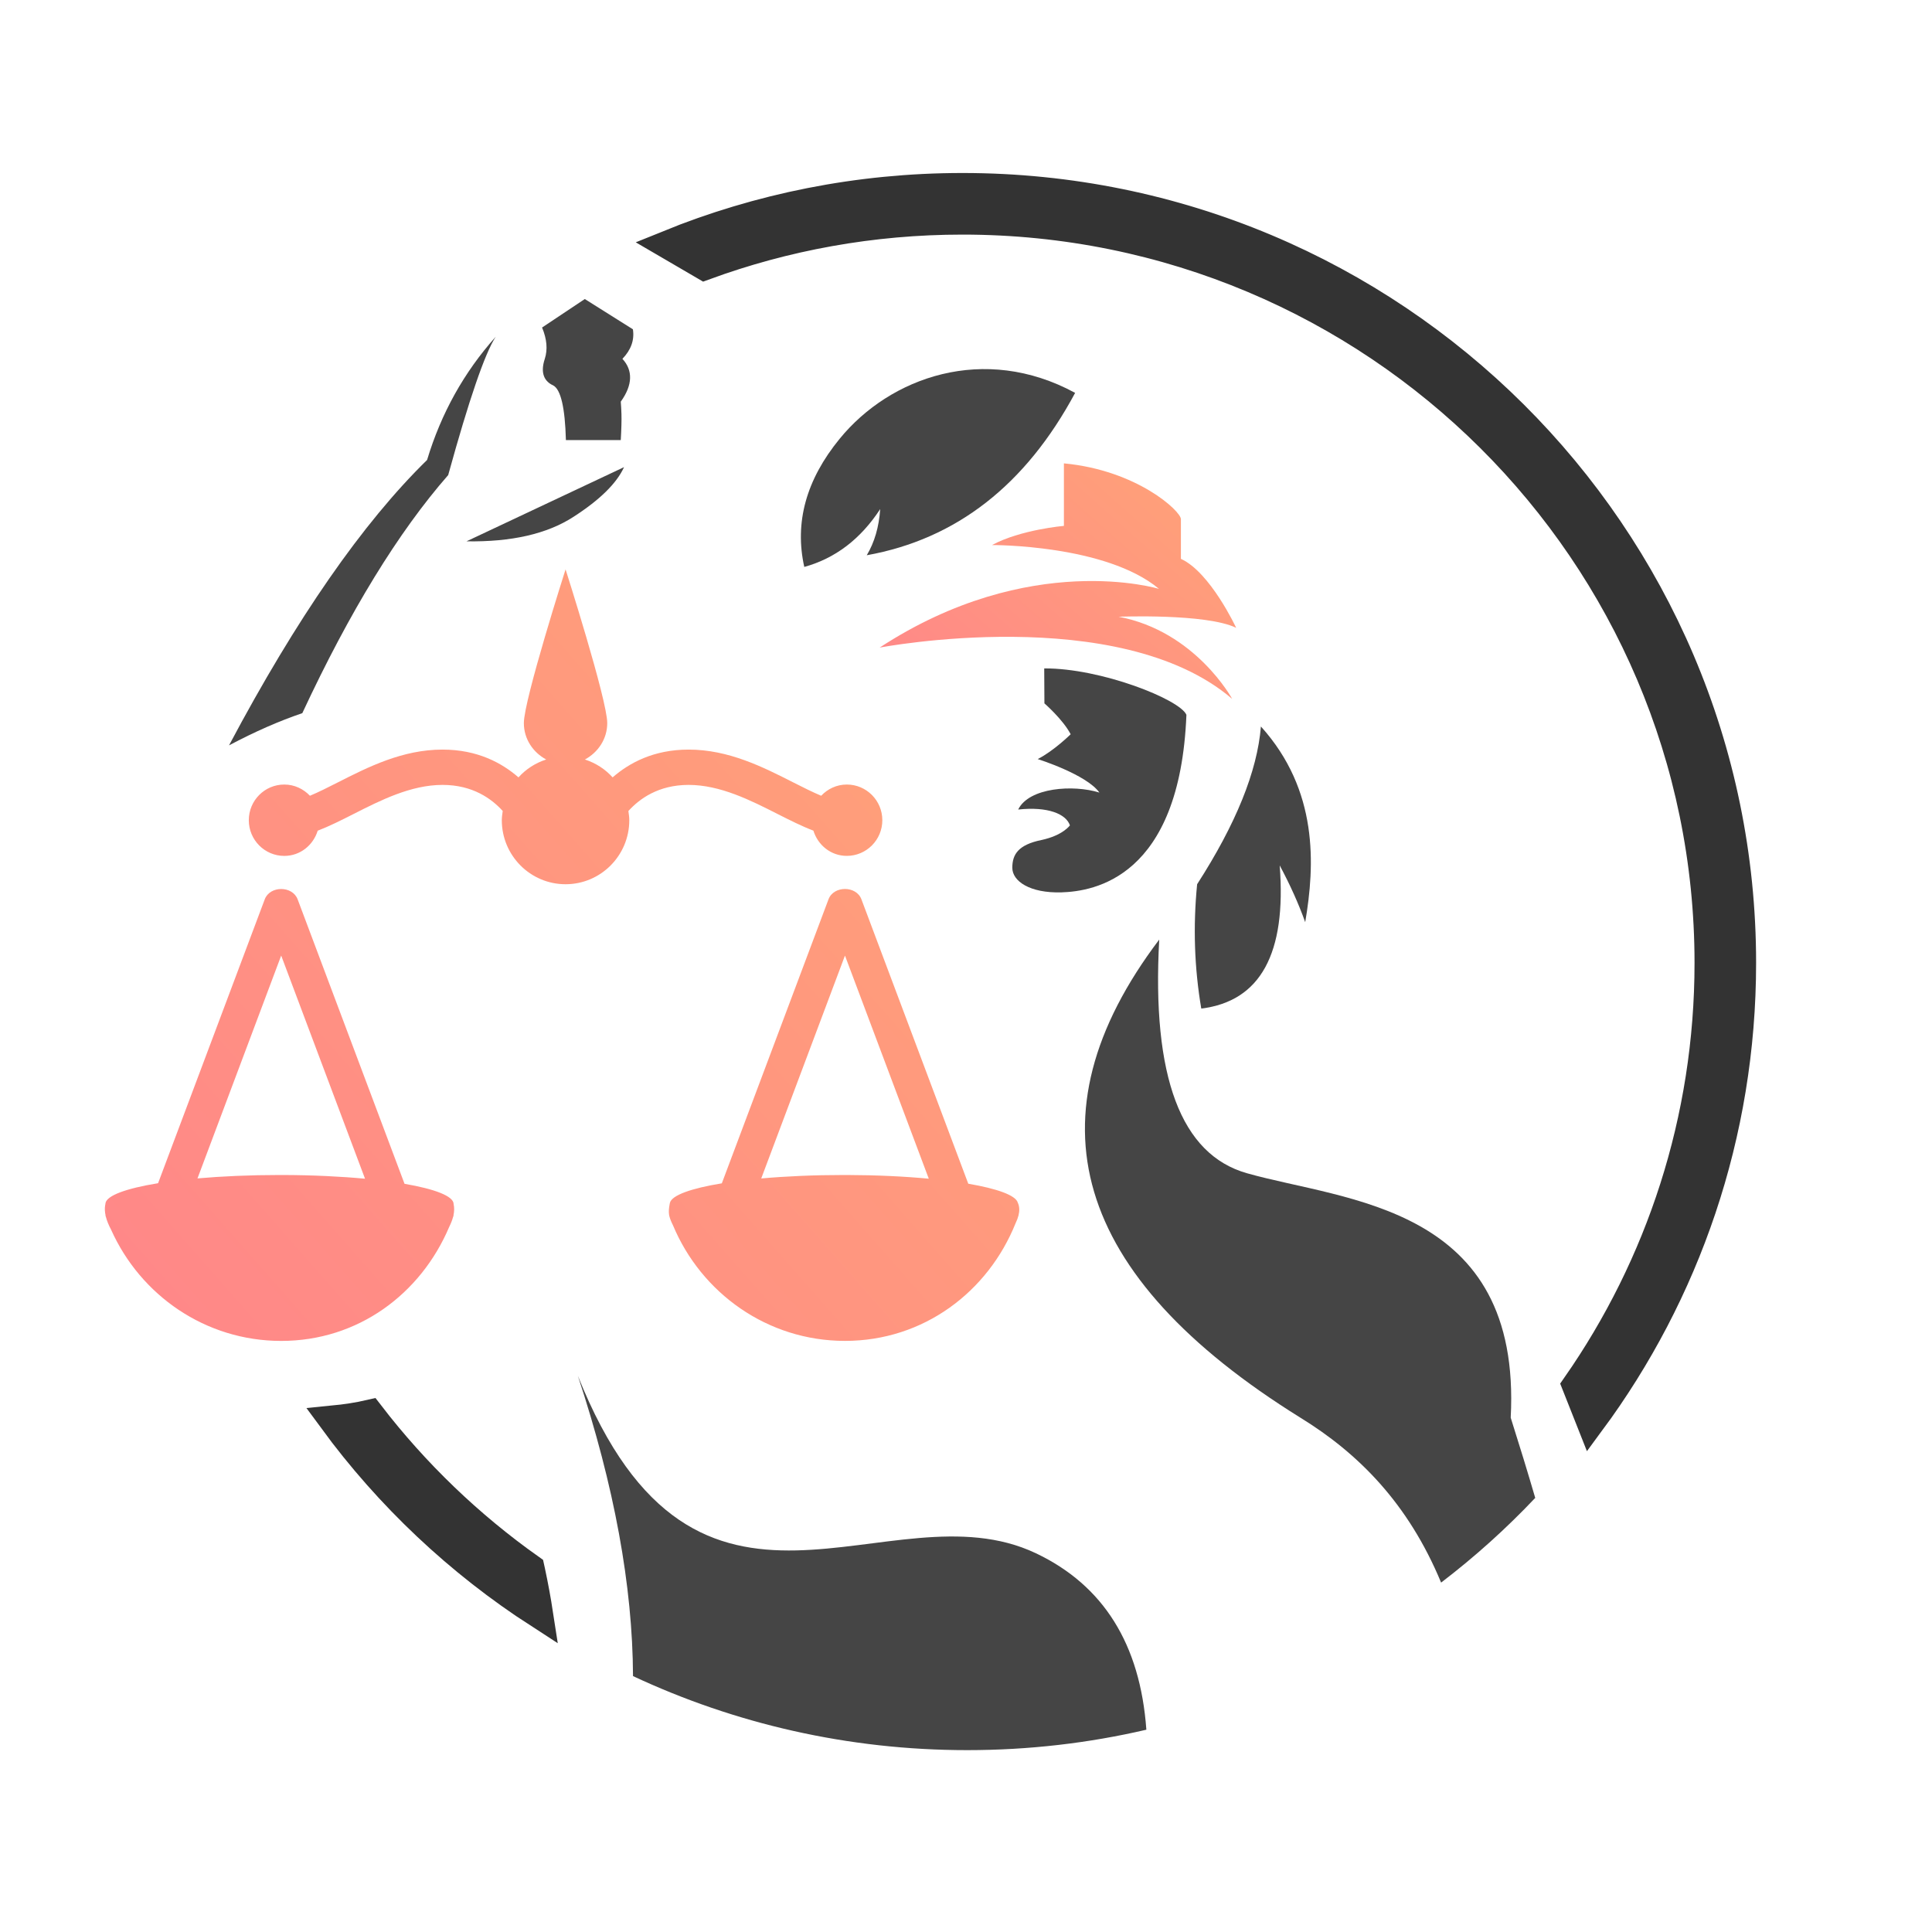
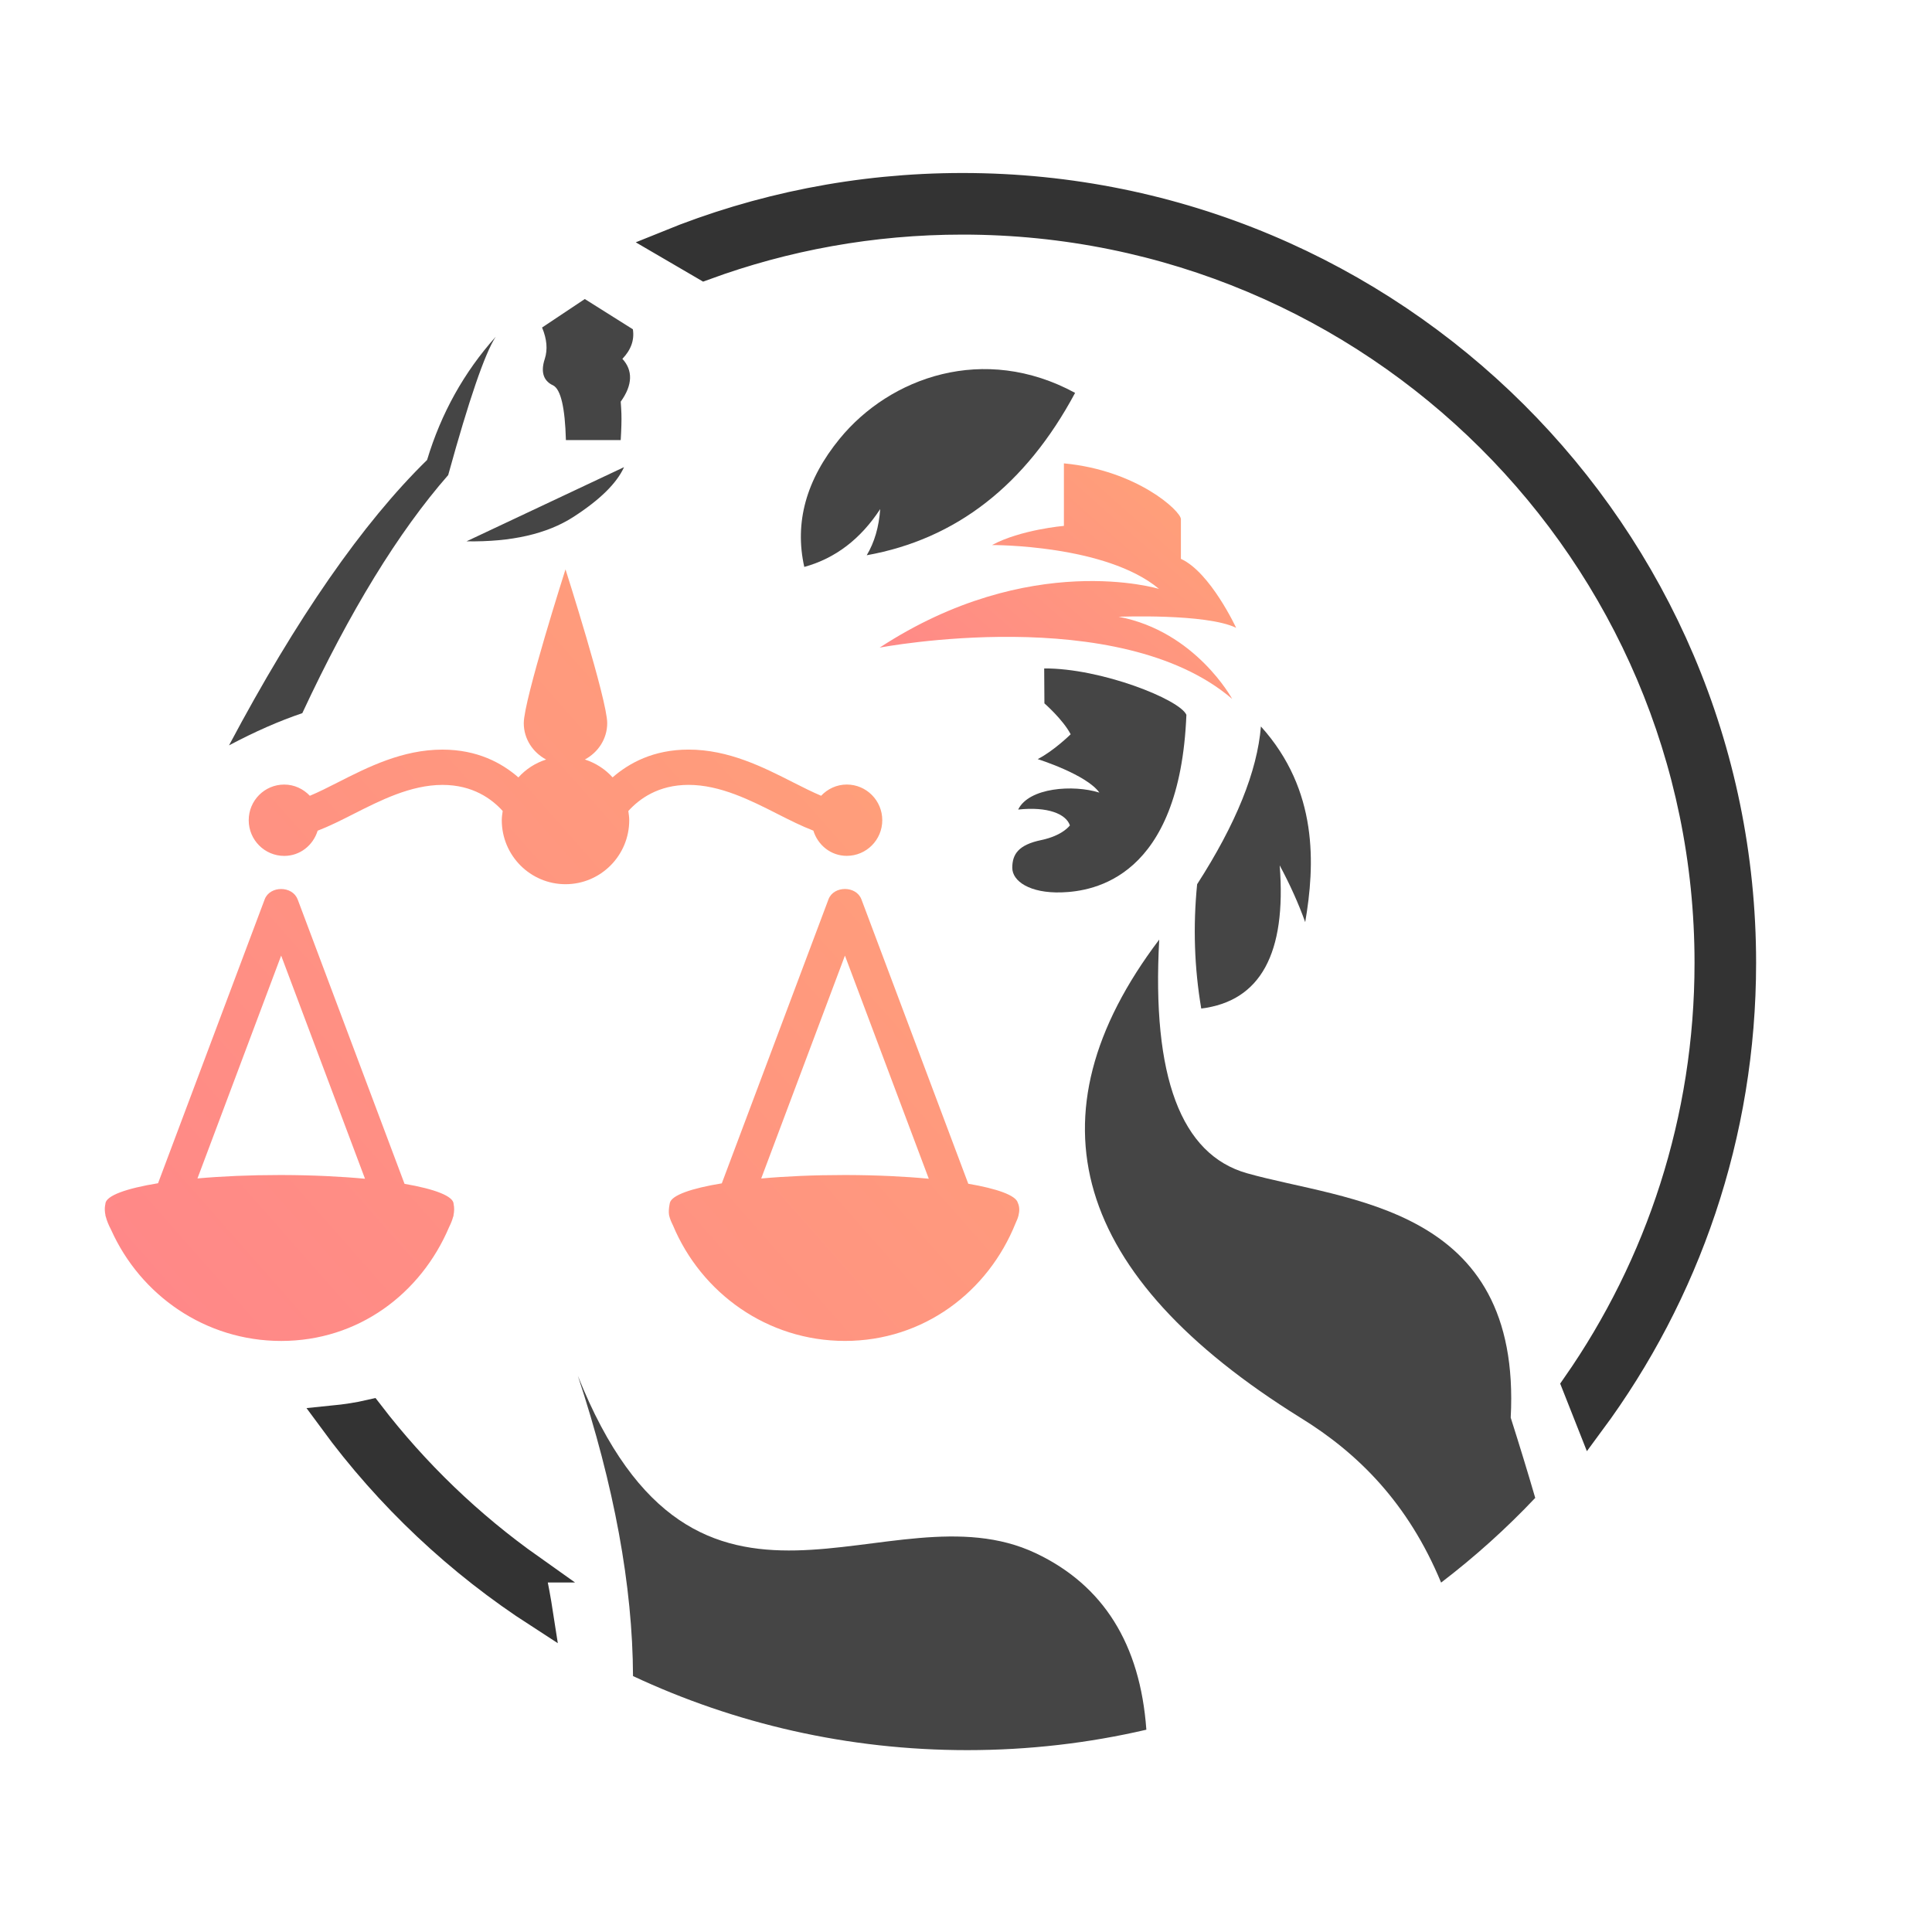
- <svg xmlns="http://www.w3.org/2000/svg" width="68" height="68" viewBox="0 0 68 68" fill="none">
-   <path d="M18.667 55.198L18.691 55.307C18.802 55.829 18.894 56.331 18.968 56.812C16.148 54.991 13.686 52.668 11.708 49.971C12.188 49.924 12.623 49.855 13.015 49.765C14.614 51.845 16.521 53.678 18.667 55.198ZM33.879 6.589C49.027 6.589 61.309 18.812 61.309 33.892C61.309 39.941 59.333 45.53 55.988 50.055L55.477 48.764C58.419 44.543 60.142 39.417 60.142 33.892C60.142 19.459 48.384 7.757 33.879 7.757C30.686 7.757 27.627 8.324 24.796 9.362L23.506 8.609C26.706 7.307 30.208 6.589 33.879 6.589Z" fill="#333333" stroke="#333333" />
-   <path d="M10.476 31.654L14.238 41.666C15.308 41.85 15.966 42.101 15.966 42.378L15.966 42.381C15.993 42.503 15.991 42.636 15.96 42.78L15.966 42.78L15.945 42.839C15.916 42.947 15.871 43.062 15.811 43.182C14.814 45.535 12.61 47.196 9.897 47.196C7.224 47.196 4.942 45.584 3.912 43.285C3.824 43.12 3.762 42.967 3.726 42.826C3.721 42.811 3.716 42.796 3.71 42.78L3.716 42.78C3.688 42.651 3.683 42.533 3.7 42.426L3.71 42.378L3.711 42.358C3.743 42.079 4.447 41.827 5.564 41.645L9.318 31.654C9.499 31.169 10.294 31.169 10.476 31.654ZM30.319 31.652L34.08 41.663C35.1 41.837 35.751 42.071 35.823 42.33L35.816 42.317L35.831 42.349C35.883 42.473 35.889 42.617 35.848 42.779L35.848 42.779C35.827 42.864 35.794 42.953 35.748 43.047C34.776 45.472 32.504 47.195 29.74 47.195C27.006 47.195 24.681 45.508 23.686 43.125C23.627 43.008 23.58 42.896 23.556 42.791L23.554 42.781C23.553 42.78 23.553 42.78 23.553 42.779L23.553 42.779L23.549 42.752C23.534 42.657 23.54 42.538 23.567 42.396L23.575 42.356L23.576 42.349L23.578 42.337C23.643 42.068 24.33 41.825 25.406 41.649L29.161 31.652C29.342 31.168 30.137 31.168 30.319 31.652ZM23.579 42.336L23.576 42.349H23.576L23.579 42.336ZM9.897 33.633L6.951 41.476C7.811 41.4 8.794 41.356 9.838 41.356L9.956 41.356C11.006 41.359 11.991 41.407 12.848 41.487L9.897 33.633ZM29.74 33.633L26.793 41.478C27.658 41.4 28.649 41.356 29.701 41.356L29.819 41.356C30.86 41.359 31.838 41.406 32.69 41.486L29.74 33.633ZM19.906 20.04C19.906 20.04 21.373 24.635 21.373 25.45C21.373 26.01 21.049 26.483 20.587 26.732C20.967 26.855 21.301 27.071 21.562 27.361C22.145 26.854 23.004 26.383 24.236 26.383C25.646 26.383 26.857 26.998 27.926 27.541C28.267 27.714 28.597 27.879 28.903 28.008C29.13 27.767 29.448 27.613 29.805 27.613C30.495 27.613 31.055 28.175 31.055 28.868C31.055 29.562 30.495 30.124 29.805 30.124C29.244 30.124 28.788 29.747 28.629 29.236C28.22 29.08 27.8 28.868 27.368 28.65C26.423 28.17 25.35 27.626 24.236 27.626C23.166 27.626 22.498 28.124 22.117 28.545C22.132 28.652 22.149 28.758 22.149 28.868C22.149 30.112 21.144 31.122 19.906 31.122C18.667 31.122 17.662 30.112 17.662 28.868C17.662 28.758 17.68 28.651 17.694 28.544C17.312 28.121 16.644 27.626 15.575 27.626C14.461 27.626 13.388 28.171 12.442 28.651C12.011 28.87 11.591 29.081 11.182 29.238C11.024 29.748 10.567 30.125 10.006 30.125C9.316 30.125 8.757 29.562 8.757 28.868C8.757 28.175 9.316 27.613 10.006 27.613C10.363 27.613 10.681 27.768 10.909 28.008C11.214 27.88 11.543 27.715 11.884 27.541C12.953 26.998 14.165 26.383 15.575 26.383C16.807 26.383 17.666 26.854 18.249 27.361C18.51 27.071 18.844 26.854 19.224 26.732C18.762 26.483 18.438 26.011 18.438 25.45C18.438 24.635 19.906 20.04 19.906 20.04Z" fill="url(#paint0_linear)" />
-   <path d="M37.446 18.509C37.446 18.509 35.923 18.64 34.915 19.184C34.915 19.184 38.926 19.162 40.793 20.727C40.793 20.727 36.253 19.335 30.961 22.793C30.961 22.793 39.378 21.183 43.368 24.598C43.368 24.598 42.08 22.219 39.372 21.707C39.372 21.707 42.453 21.585 43.509 22.097C43.509 22.097 42.597 20.137 41.564 19.67V18.273C41.564 17.99 40.021 16.551 37.446 16.309V18.509Z" fill="url(#paint1_linear)" />
-   <path d="M36.76 24.756C36.76 24.756 37.41 25.321 37.684 25.843C37.684 25.843 37.091 26.429 36.524 26.717C36.524 26.717 38.242 27.257 38.695 27.896C37.778 27.609 36.214 27.716 35.837 28.493C36.883 28.38 37.523 28.65 37.658 29.05C37.658 29.05 37.409 29.408 36.648 29.567C35.837 29.736 35.63 30.073 35.63 30.543C35.63 31.013 36.246 31.442 37.364 31.408C38.481 31.372 41.528 30.912 41.758 25.159C41.528 24.618 38.745 23.513 36.753 23.526L36.76 24.756Z" fill="#454545" />
-   <path d="M42.135 31.122C43.503 28.998 44.251 27.147 44.38 25.57C46.405 27.815 46.283 30.445 45.939 32.457C45.707 31.809 45.408 31.143 45.041 30.459C45.283 33.561 44.363 35.241 42.281 35.498C42.037 34.065 41.989 32.606 42.135 31.122Z" fill="#454545" />
-   <path d="M17.446 11.854C17.066 12.438 16.509 14.06 15.775 16.721C14.023 18.723 12.311 21.516 10.64 25.101C9.83 25.375 8.97 25.752 8.061 26.234C10.439 21.757 12.763 18.408 15.032 16.189C15.527 14.546 16.332 13.101 17.446 11.854Z" fill="#454545" />
-   <path d="M21.964 16.442L16.419 19.053C17.999 19.079 19.254 18.793 20.183 18.192C21.113 17.593 21.706 17.009 21.964 16.442Z" fill="#454545" />
-   <path d="M19.918 15.489C19.887 14.348 19.738 13.707 19.471 13.565C19.175 13.433 19.003 13.149 19.175 12.63C19.281 12.3 19.249 11.933 19.079 11.528L20.583 10.525L22.276 11.59C22.335 11.966 22.212 12.313 21.907 12.63C22.276 13.029 22.276 13.543 21.849 14.137C21.86 14.284 21.869 14.428 21.873 14.57C21.88 14.784 21.872 15.091 21.849 15.489H19.918Z" fill="#454545" />
-   <path d="M40.801 33.07C40.535 37.894 41.564 40.635 43.888 41.294C47.372 42.282 53.568 42.414 53.172 49.897C53.486 50.887 53.774 51.829 54.035 52.721C53.014 53.801 51.906 54.798 50.722 55.702C49.563 52.907 47.804 51.149 45.768 49.897C37.745 44.908 36.089 39.299 40.801 33.07Z" fill="#454545" />
-   <path d="M20.338 48.422C24.54 58.95 31.265 52.204 36.461 54.67C38.836 55.798 40.132 57.868 40.348 60.88C38.323 61.351 36.212 61.599 34.044 61.599C29.839 61.599 25.853 60.665 22.28 58.993C22.267 55.823 21.62 52.3 20.338 48.422Z" fill="#454545" />
-   <path d="M28.308 19.954C29.398 19.653 30.289 18.975 30.98 17.918C30.937 18.547 30.779 19.089 30.507 19.543C33.657 18.977 36.101 17.072 37.841 13.828C34.634 12.087 31.328 13.274 29.556 15.44C28.374 16.883 27.959 18.388 28.308 19.954Z" fill="#454545" />
-   <defs>
-     <linearGradient id="paint0_linear" x1="51" y1="6.263" x2="5.816" y2="46.079" gradientUnits="userSpaceOnUse">
-       <stop stop-color="#FFB36D" />
-       <stop offset="1" stop-color="#FF8888" />
-     </linearGradient>
-     <linearGradient id="paint1_linear" x1="49.405" y1="12.103" x2="35.599" y2="27.642" gradientUnits="userSpaceOnUse">
-       <stop stop-color="#FFB36D" />
-       <stop offset="1" stop-color="#FF8888" />
-     </linearGradient>
-   </defs>
+ <svg xmlns="http://www.w3.org/2000/svg" xmlns:xlink="http://www.w3.org/1999/xlink" fill="none" height="68" viewBox="0 0 68 68" width="68">
+   <linearGradient id="a">
+     <stop offset="0" stop-color="#ffb36d" />
+     <stop offset="1" stop-color="#f88" />
+   </linearGradient>
+   <linearGradient id="b" gradientUnits="userSpaceOnUse" x1="51" x2="5.816" xlink:href="#a" y1="6.263" y2="46.079" />
+   <linearGradient id="c" gradientUnits="userSpaceOnUse" x1="49.405" x2="35.599" xlink:href="#a" y1="12.103" y2="27.642" />
+   <path d="m18.667 55.198.024.109c.111.522.204 1.024.278 1.504-2.82-1.821-5.282-4.143-7.26-6.84.48-.048.915-.116 1.307-.206 1.599 2.08 3.506 3.913 5.652 5.433zm15.212-48.609c15.149 0 27.43 12.223 27.43 27.302 0 6.049-1.976 11.639-5.322 16.164l-.51-1.291c2.941-4.222 4.665-9.347 4.665-14.873 0-14.433-11.758-26.134-26.263-26.134-3.193 0-6.252.567-9.083 1.605l-1.29-.753c3.2-1.302 6.702-2.02 10.373-2.02z" fill="#333" stroke="#333" />
+   <path d="m10.476 31.654 3.762 10.013c1.07.184 1.728.435 1.728.712v.003c.027.121.025.254-.006.399l.006 0-.021.059c-.029.108-.074.222-.135.343-.997 2.354-3.201 4.014-5.914 4.014-2.673 0-4.955-1.612-5.985-3.911-.088-.166-.15-.319-.186-.459-.005-.015-.011-.03-.016-.046l.005-0c-.028-.129-.033-.247-.015-.354l.01-.048.001-.02c.032-.279.736-.531 1.853-.713l3.753-9.992c.181-.485.976-.485 1.158 0zm19.843-.001 3.761 10.011c1.02.174 1.671.408 1.743.667l-.007-.013.015.033c.052.124.058.267.017.429l0.0 0c-.021.085-.055.174-.101.268-.971 2.425-3.244 4.148-6.008 4.148-2.734 0-5.059-1.687-6.054-4.07-.059-.117-.106-.229-.13-.334l-.002-.011c-0-0-0-.001-.001-.001l0-0-.005-.027c-.014-.095-.008-.214.018-.356l.008-.04.001-.007.003-.013c.064-.269.752-.511 1.828-.687l3.755-9.997c.181-.485.976-.485 1.158 0zm-6.741 10.684-.003.013h0zm-13.682-8.703-2.946 7.843c.86-.077 1.843-.12 2.887-.12l.118 0c1.05.003 2.035.051 2.892.131zm19.843 0-2.947 7.845c.865-.078 1.856-.122 2.909-.122l.118 0c1.041.003 2.019.05 2.871.13zm-9.835-13.594s1.468 4.596 1.468 5.41c0 .56-.324 1.034-.786 1.282.38.123.714.339.975.629.583-.507 1.442-.978 2.674-.978 1.409 0 2.621.615 3.69 1.158.34.173.671.338.976.467.228-.241.546-.395.902-.395.691 0 1.25.562 1.25 1.255 0 .693-.559 1.255-1.25 1.255-.56 0-1.017-.377-1.175-.887-.41-.157-.829-.368-1.261-.587-.945-.48-2.018-1.024-3.132-1.024-1.07 0-1.739.498-2.12.92.015.107.032.213.032.323 0 1.244-1.005 2.253-2.243 2.253s-2.243-1.009-2.243-2.253c0-.111.017-.217.032-.324-.382-.423-1.051-.918-2.12-.918-1.114 0-2.187.546-3.133 1.025-.431.219-.85.43-1.26.587-.158.511-.615.887-1.176.887-.69 0-1.25-.563-1.25-1.256 0-.694.559-1.255 1.25-1.255.356 0 .674.155.902.395.306-.128.635-.293.975-.467 1.069-.543 2.282-1.158 3.691-1.158 1.232 0 2.091.471 2.674.978.261-.29.595-.507.975-.629-.462-.248-.786-.721-.786-1.282 0-.814 1.468-5.41 1.468-5.41z" fill="url(#b)" />
+   <path d="m37.446 18.509s-1.522.131-2.531.675c0 0 4.012-.022 5.879 1.544 0 0-4.54-1.393-9.833 2.066 0 0 8.417-1.61 12.407 1.805 0 0-1.288-2.379-3.996-2.891 0 0 3.081-.123 4.136.389 0 0-.911-1.96-1.944-2.427v-1.397c0-.283-1.543-1.722-4.118-1.964z" fill="url(#c)" />
+   <g fill="#454545">
+     <path d="m36.76 24.756s.649.565.924 1.088c0 0-.594.586-1.161.874 0 0 1.718.54 2.171 1.179-.916-.287-2.481-.18-2.858.597 1.046-.113 1.687.157 1.821.557 0 0-.249.358-1.01.517-.811.169-1.018.506-1.018.976s.616.9 1.734.865c1.117-.036 4.163-.496 4.394-6.249-.23-.541-3.013-1.646-5.005-1.633z" />
+     <path d="m42.135 31.122c1.368-2.124 2.116-3.975 2.245-5.553 2.025 2.246 1.903 4.875 1.559 6.887-.232-.647-.531-1.313-.898-1.998.242 3.103-.678 4.782-2.761 5.039-.244-1.433-.292-2.892-.145-4.375z" />
+     <path d="m17.446 11.854c-.38.584-.937 2.206-1.671 4.867-1.752 2.002-3.464 4.795-5.135 8.38-.81.273-1.67.651-2.579 1.133 2.378-4.477 4.702-7.825 6.971-10.045.495-1.643 1.3-3.088 2.414-4.335z" />
+     <path d="m21.964 16.442-5.544 2.611c1.58.026 2.834-.26 3.764-.86.929-.6 1.523-1.183 1.78-1.751z" />
+     <path d="m19.918 15.489c-.031-1.141-.18-1.782-.447-1.924-.296-.132-.468-.416-.296-.935.106-.33.074-.697-.096-1.102l1.504-1.003 1.692 1.065c.059.376-.064.722-.369 1.04.369.399.369.913-.059 1.507.012.147.02.291.025.433.007.214-.001.521-.025.92z" />
+     <path d="m40.801 33.07c-.265 4.824.764 7.566 3.087 8.224 3.485.988 9.681 1.119 9.284 8.602.315.991.603 1.932.863 2.825-1.021 1.08-2.129 2.077-3.313 2.981-1.159-2.795-2.918-4.553-4.954-5.805-8.023-4.989-9.679-10.598-4.967-16.827z" />
+     <path d="m20.338 48.422c4.201 10.528 10.927 3.782 16.122 6.248 2.376 1.128 3.671 3.197 3.888 6.21-2.025.471-4.136.719-6.304.719-4.205 0-8.191-.934-11.764-2.607-.013-3.17-.661-6.693-1.942-10.57z" />
+     <path d="m28.308 19.954c1.09-.3 1.981-.979 2.672-2.036-.044.629-.202 1.171-.474 1.625 3.15-.566 5.595-2.471 7.334-5.715-3.207-1.741-6.513-.553-8.285 1.612-1.181 1.444-1.597 2.948-1.247 4.514z" />
+   </g>
</svg>
